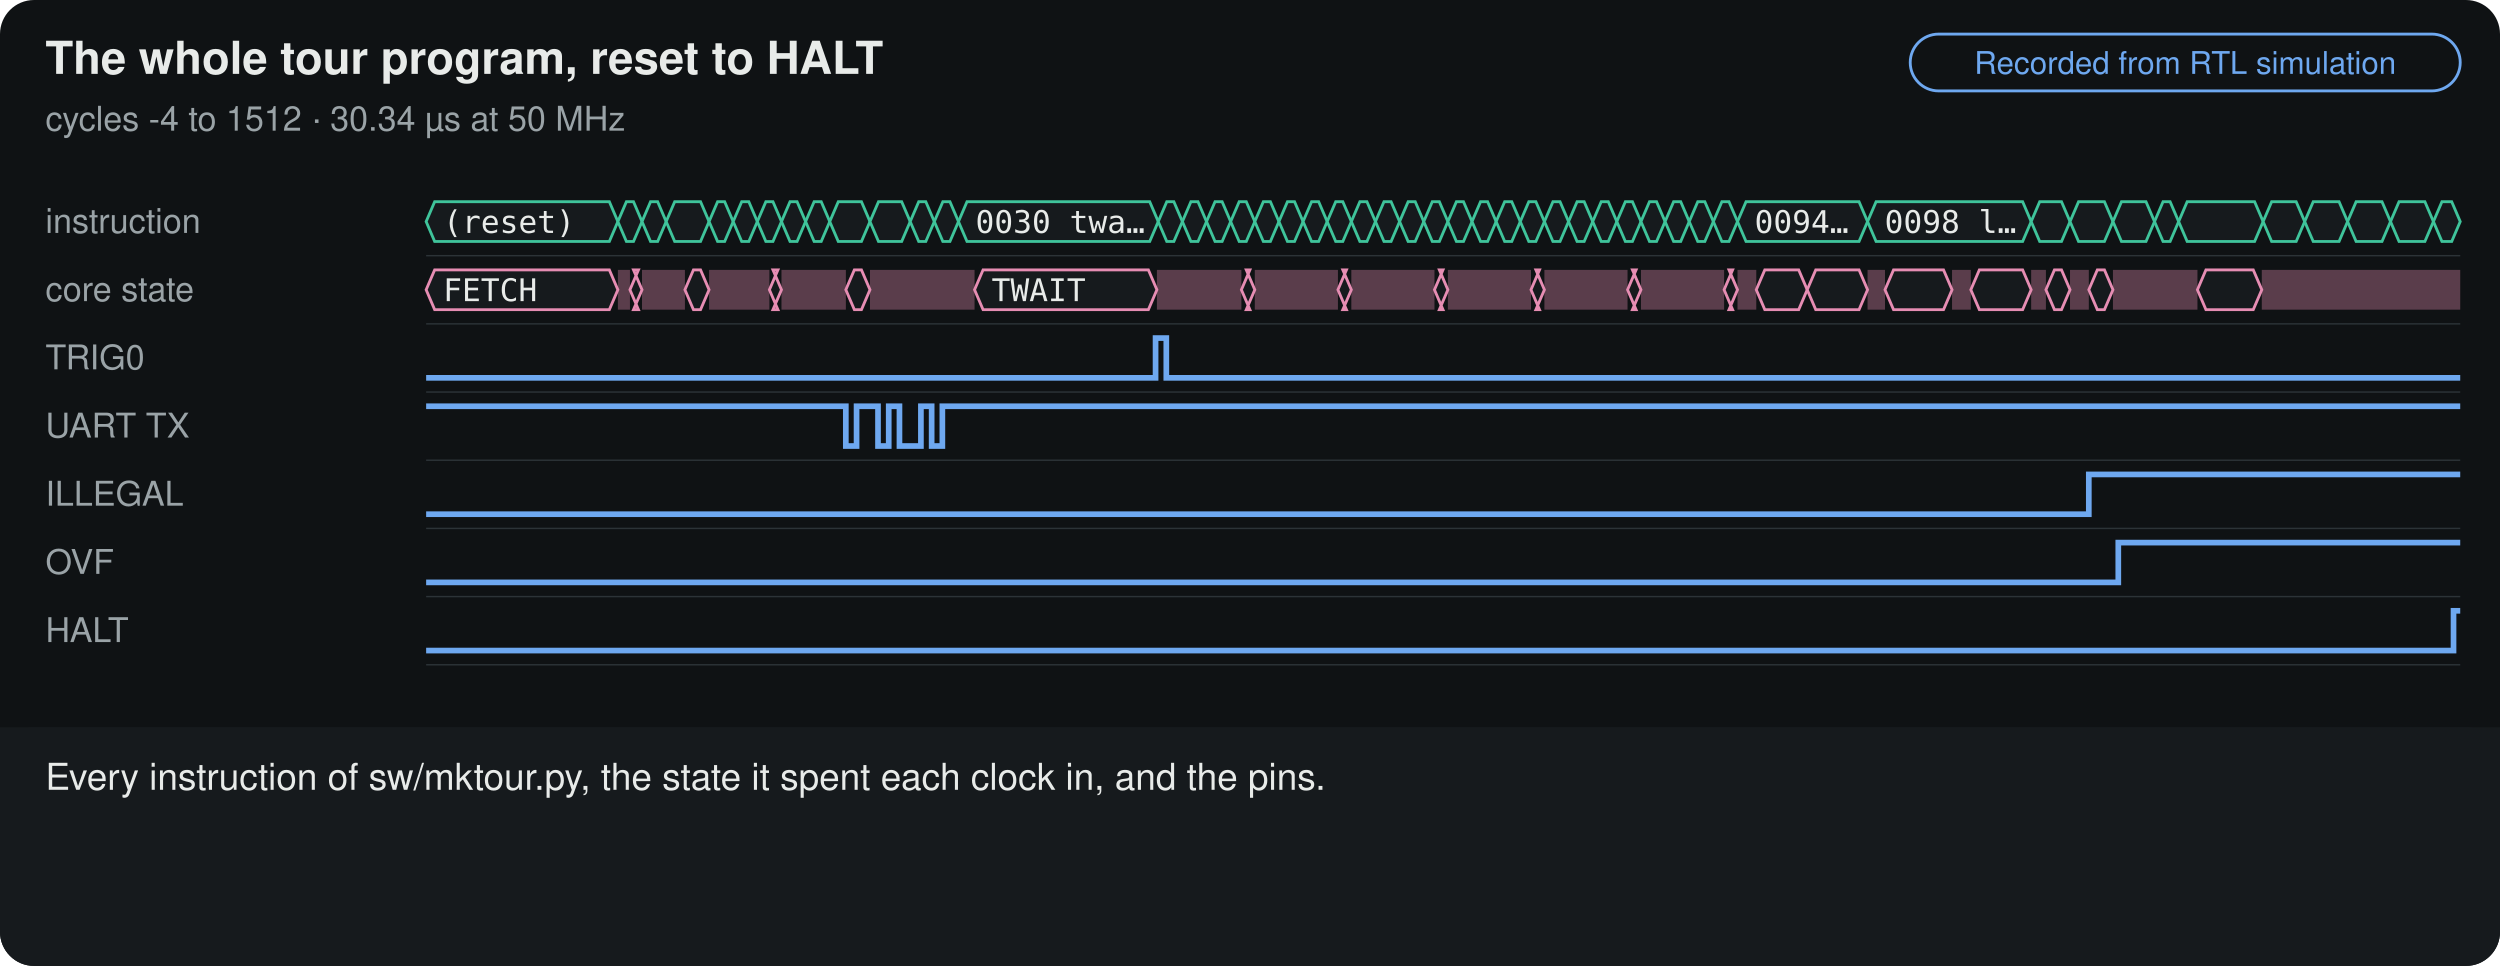
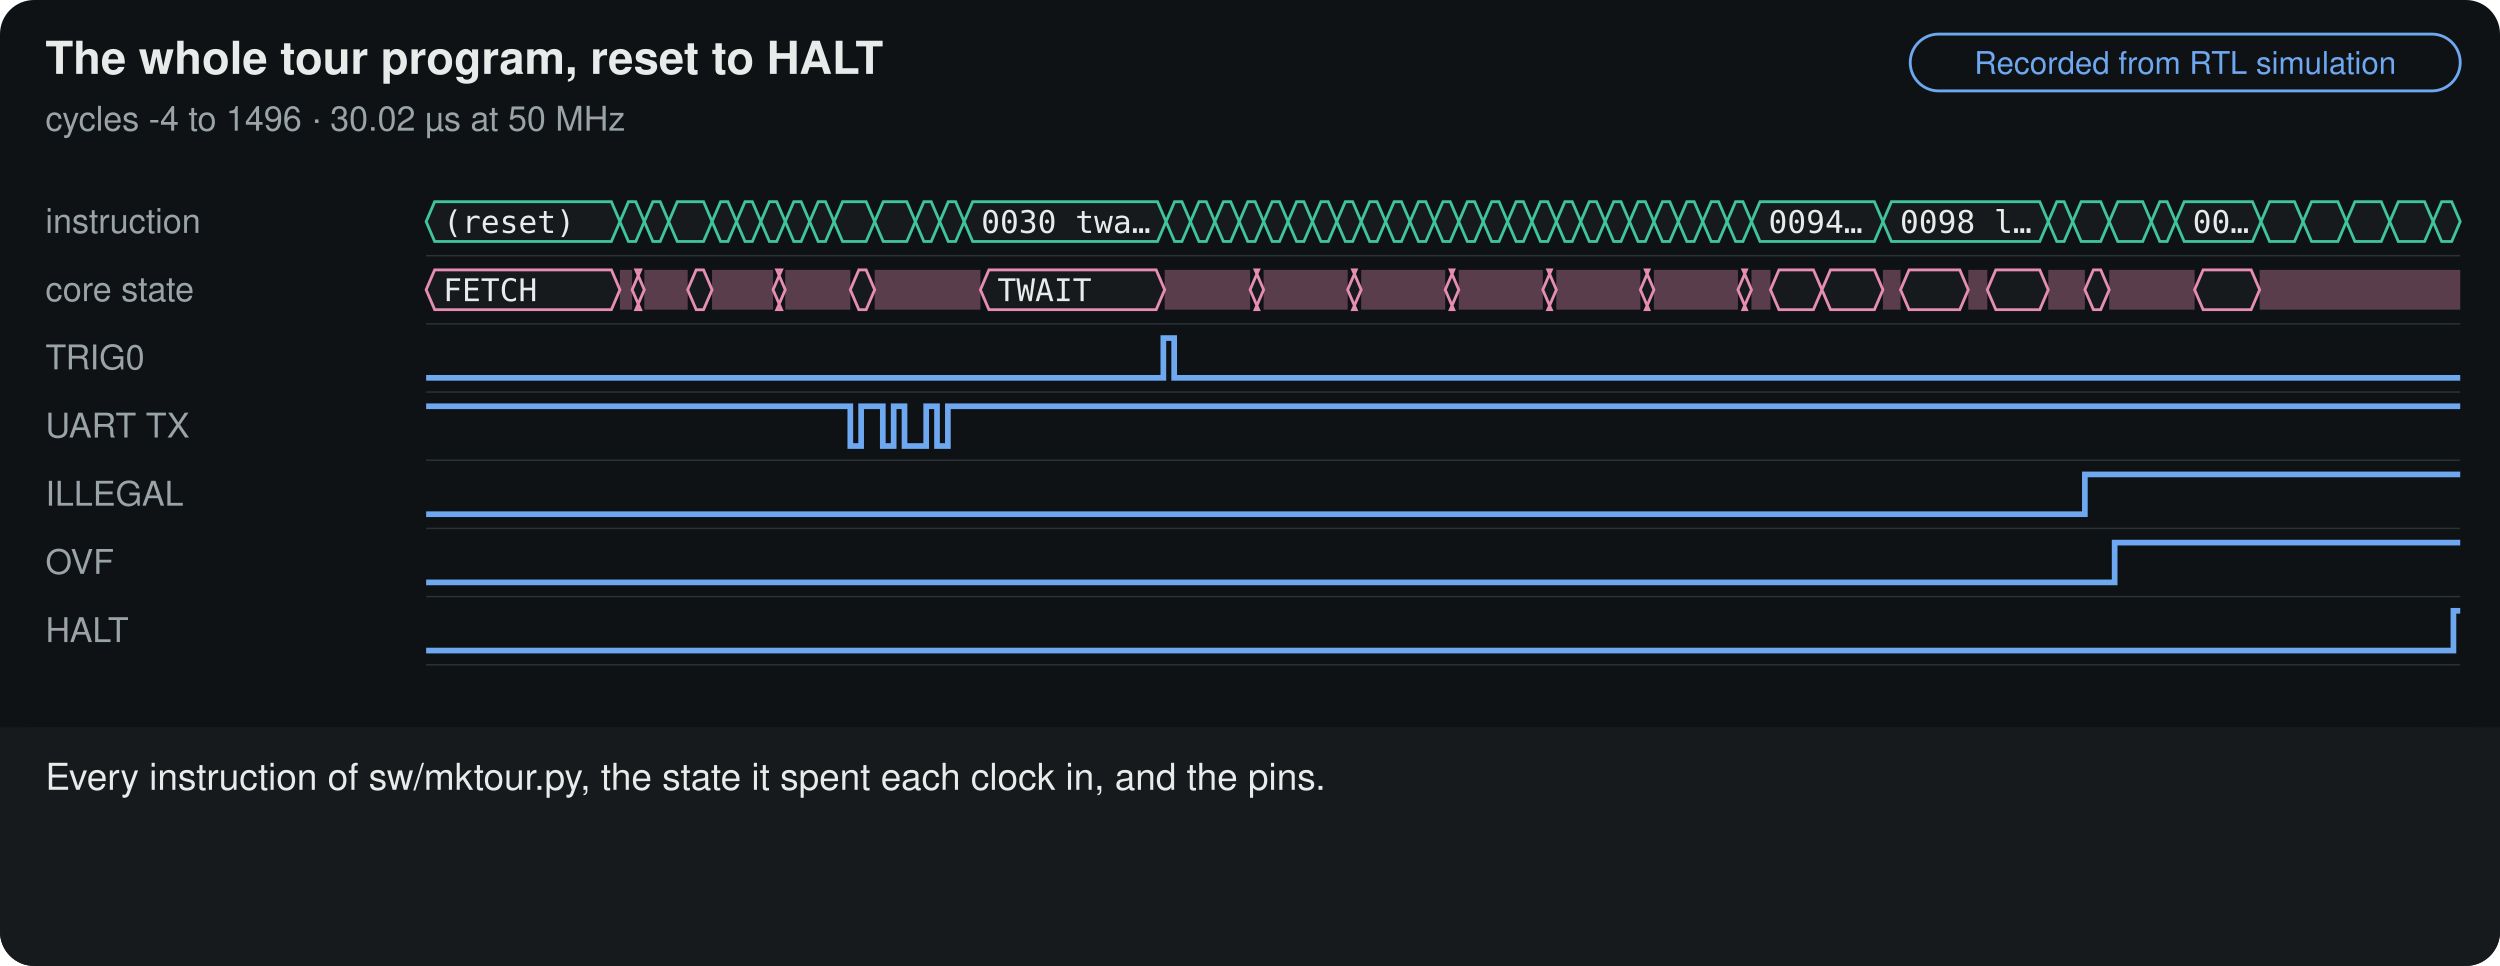
<svg xmlns="http://www.w3.org/2000/svg" viewBox="0 0 880 340" width="880" height="340" role="img" aria-labelledby="m-overview-t m-overview-d" font-family="system-ui,-apple-system,Segoe UI,Helvetica,Arial,sans-serif">
-   <style>@keyframes m-overview-sweep{0.00%{transform:translateX(0.0px);animation-timing-function:ease-in-out}3.20%{transform:translateX(70.5px)}15.07%{transform:translateX(70.5px);animation-timing-function:ease-in-out}18.26%{transform:translateX(260.2px)}30.14%{transform:translateX(260.2px);animation-timing-function:ease-in-out}33.33%{transform:translateX(588.7px)}45.21%{transform:translateX(588.7px);animation-timing-function:ease-in-out}48.40%{transform:translateX(599.1px)}60.27%{transform:translateX(599.1px);animation-timing-function:ease-in-out}63.47%{transform:translateX(716.0px)}75.34%{transform:translateX(716.0px);animation-timing-function:ease-in-out}81.74%{transform:translateX(716.0px)}99.6%{transform:translateX(716.0px)}100%{transform:translateX(0)}}@media (prefers-reduced-motion:no-preference){.m-overview-sum{visibility:hidden}.m-overview-cap,.m-overview-cur,.m-overview-curtain{visibility:visible}.m-overview-cap{opacity:0}.m-overview-curtain,.m-overview-cur{animation:m-overview-sweep 21.90s infinite}@keyframes m-overview-c0{0%,3.20%{opacity:0}3.88%,18.04%{opacity:1}18.26%,100%{opacity:0}}.m-overview-c0{animation:m-overview-c0 21.90s infinite}@keyframes m-overview-c1{0%,18.26%{opacity:0}18.95%,33.11%{opacity:1}33.33%,100%{opacity:0}}.m-overview-c1{animation:m-overview-c1 21.90s infinite}@keyframes m-overview-c2{0%,33.33%{opacity:0}34.02%,48.17%{opacity:1}48.40%,100%{opacity:0}}.m-overview-c2{animation:m-overview-c2 21.90s infinite}@keyframes m-overview-c3{0%,48.40%{opacity:0}49.09%,63.24%{opacity:1}63.47%,100%{opacity:0}}.m-overview-c3{animation:m-overview-c3 21.90s infinite}@keyframes m-overview-c4{0%,63.47%{opacity:0}64.16%,99.77%{opacity:1}100.00%,100%{opacity:0}}.m-overview-c4{animation:m-overview-c4 21.90s infinite}}</style>
+   <style>@keyframes m-overview-sweep{0.00%{transform:translateX(0.0px);animation-timing-function:ease-in-out}3.20%{transform:translateX(71.2px)}15.07%{transform:translateX(71.2px);animation-timing-function:ease-in-out}18.26%{transform:translateX(263.0px)}30.14%{transform:translateX(263.0px);animation-timing-function:ease-in-out}33.33%{transform:translateX(587.3px)}45.21%{transform:translateX(587.3px);animation-timing-function:ease-in-out}48.40%{transform:translateX(597.8px)}60.27%{transform:translateX(597.8px);animation-timing-function:ease-in-out}63.47%{transform:translateX(716.0px)}75.34%{transform:translateX(716.0px);animation-timing-function:ease-in-out}81.74%{transform:translateX(716.0px)}99.6%{transform:translateX(716.0px)}100%{transform:translateX(0)}}@media (prefers-reduced-motion:no-preference){.m-overview-sum{visibility:hidden}.m-overview-cap,.m-overview-cur,.m-overview-curtain{visibility:visible}.m-overview-cap{opacity:0}.m-overview-curtain,.m-overview-cur{animation:m-overview-sweep 21.90s infinite}@keyframes m-overview-c0{0%,3.20%{opacity:0}3.88%,18.04%{opacity:1}18.26%,100%{opacity:0}}.m-overview-c0{animation:m-overview-c0 21.90s infinite}@keyframes m-overview-c1{0%,18.26%{opacity:0}18.95%,33.11%{opacity:1}33.33%,100%{opacity:0}}.m-overview-c1{animation:m-overview-c1 21.90s infinite}@keyframes m-overview-c2{0%,33.33%{opacity:0}34.02%,48.17%{opacity:1}48.40%,100%{opacity:0}}.m-overview-c2{animation:m-overview-c2 21.90s infinite}@keyframes m-overview-c3{0%,48.40%{opacity:0}49.09%,63.24%{opacity:1}63.47%,100%{opacity:0}}.m-overview-c3{animation:m-overview-c3 21.90s infinite}@keyframes m-overview-c4{0%,63.47%{opacity:0}64.16%,99.77%{opacity:1}100.00%,100%{opacity:0}}.m-overview-c4{animation:m-overview-c4 21.90s infinite}}</style>
  <rect width="880" height="340" rx="12" fill="#0f1214" />
  <text x="16" y="26" fill="#e8ebe9" font-size="16" font-weight="700">The whole tour program, reset to HALT</text>
-   <text x="16" y="46" fill="#9aa3a7" font-size="12">cycles -4 to 1512 · 30.34 µs at 50 MHz</text>
+   <text x="16" y="46" fill="#9aa3a7" font-size="12">cycles -4 to 1496 · 30.02 µs at 50 MHz</text>
  <rect x="672.4" y="12" width="193.6" height="20" rx="10" fill="none" stroke="#6ea8f0" />
  <text x="769.2" y="26" text-anchor="middle" fill="#6ea8f0" font-size="11">Recorded from RTL simulation</text>
  <line x1="150" y1="90" x2="866" y2="90" stroke="#2c3337" stroke-width=".5" />
  <text x="16" y="82" fill="#9aa3a7" font-size="12">instruction</text>
-   <path d="M150 78.0L153 71H214.49L217.49 78.0L214.49 85H153Z" fill="#161a1d" stroke="#3fc49b" />
+   <path d="M150 78.0L153 71H215.21L218.21 78.0L215.21 85H153Z" fill="#161a1d" stroke="#3fc49b" />
  <text x="156" y="82" fill="#e8ebe9" font-size="11" font-family="ui-monospace,SFMono-Regular,Consolas,Menlo,monospace">(reset)</text>
-   <path d="M217.49 78.0L220.49 71H222.99L225.99 78.0L222.99 85H220.49Z" fill="#161a1d" stroke="#3fc49b" />
-   <path d="M225.99 78.0L228.99 71H231.49L234.49 78.0L231.49 85H228.99Z" fill="#161a1d" stroke="#3fc49b" />
-   <path d="M234.49 78.0L237.49 71H246.59L249.59 78.0L246.59 85H237.49Z" fill="#161a1d" stroke="#3fc49b" />
-   <path d="M249.59 78.0L252.59 71H255.08L258.08 78.0L255.08 85H252.59Z" fill="#161a1d" stroke="#3fc49b" />
-   <path d="M258.08 78.0L261.08 71H263.58L266.58 78.0L263.58 85H261.08Z" fill="#161a1d" stroke="#3fc49b" />
-   <path d="M266.58 78.0L269.58 71H272.08L275.08 78.0L272.08 85H269.58Z" fill="#161a1d" stroke="#3fc49b" />
-   <path d="M275.08 78.0L278.08 71H280.57L283.57 78.0L280.57 85H278.08Z" fill="#161a1d" stroke="#3fc49b" />
-   <path d="M283.57 78.0L286.57 71H289.07L292.07 78.0L289.07 85H286.57Z" fill="#161a1d" stroke="#3fc49b" />
-   <path d="M292.07 78.0L295.07 71H303.23L306.23 78.0L303.23 85H295.07Z" fill="#161a1d" stroke="#3fc49b" />
-   <path d="M306.23 78.0L309.23 71H317.39L320.39 78.0L317.39 85H309.23Z" fill="#161a1d" stroke="#3fc49b" />
-   <path d="M320.39 78.0L323.39 71H325.88L328.88 78.0L325.88 85H323.39Z" fill="#161a1d" stroke="#3fc49b" />
-   <path d="M328.88 78.0L331.88 71H334.38L337.38 78.0L334.38 85H331.88Z" fill="#161a1d" stroke="#3fc49b" />
-   <path d="M337.38 78.0L340.38 71H404.7L407.7 78.0L404.7 85H340.38Z" fill="#161a1d" stroke="#3fc49b" />
-   <text x="343.38" y="82" fill="#e8ebe9" font-size="11" font-family="ui-monospace,SFMono-Regular,Consolas,Menlo,monospace">0030 twa…</text>
-   <path d="M407.7 78.0L410.7 71H413.2L416.2 78.0L413.2 85H410.7Z" fill="#161a1d" stroke="#3fc49b" />
-   <path d="M416.2 78.0L419.2 71H421.69L424.69 78.0L421.69 85H419.2Z" fill="#161a1d" stroke="#3fc49b" />
-   <path d="M424.69 78.0L427.69 71H430.19L433.19 78.0L430.19 85H427.69Z" fill="#161a1d" stroke="#3fc49b" />
-   <path d="M433.19 78.0L436.19 71H438.69L441.69 78.0L438.69 85H436.19Z" fill="#161a1d" stroke="#3fc49b" />
-   <path d="M441.69 78.0L444.69 71H447.18L450.18 78.0L447.18 85H444.69Z" fill="#161a1d" stroke="#3fc49b" />
-   <path d="M450.18 78.0L453.18 71H455.68L458.68 78.0L455.68 85H453.18Z" fill="#161a1d" stroke="#3fc49b" />
-   <path d="M458.68 78.0L461.68 71H464.17L467.17 78.0L464.17 85H461.68Z" fill="#161a1d" stroke="#3fc49b" />
-   <path d="M467.17 78.0L470.17 71H472.67L475.67 78.0L472.67 85H470.17Z" fill="#161a1d" stroke="#3fc49b" />
-   <path d="M475.67 78.0L478.67 71H481.16L484.16 78.0L481.16 85H478.67Z" fill="#161a1d" stroke="#3fc49b" />
-   <path d="M484.16 78.0L487.16 71H489.66L492.66 78.0L489.66 85H487.16Z" fill="#161a1d" stroke="#3fc49b" />
-   <path d="M492.66 78.0L495.66 71H498.16L501.16 78.0L498.16 85H495.66Z" fill="#161a1d" stroke="#3fc49b" />
-   <path d="M501.16 78.0L504.16 71H506.65L509.65 78.0L506.65 85H504.16Z" fill="#161a1d" stroke="#3fc49b" />
-   <path d="M509.65 78.0L512.65 71H515.15L518.15 78.0L515.15 85H512.65Z" fill="#161a1d" stroke="#3fc49b" />
-   <path d="M518.15 78.0L521.15 71H523.64L526.64 78.0L523.64 85H521.15Z" fill="#161a1d" stroke="#3fc49b" />
-   <path d="M526.64 78.0L529.64 71H532.14L535.14 78.0L532.14 85H529.64Z" fill="#161a1d" stroke="#3fc49b" />
-   <path d="M535.14 78.0L538.14 71H540.63L543.63 78.0L540.63 85H538.14Z" fill="#161a1d" stroke="#3fc49b" />
-   <path d="M543.63 78.0L546.63 71H549.13L552.13 78.0L549.13 85H546.63Z" fill="#161a1d" stroke="#3fc49b" />
-   <path d="M552.13 78.0L555.13 71H557.63L560.63 78.0L557.63 85H555.13Z" fill="#161a1d" stroke="#3fc49b" />
-   <path d="M560.63 78.0L563.63 71H566.12L569.12 78.0L566.12 85H563.63Z" fill="#161a1d" stroke="#3fc49b" />
-   <path d="M569.12 78.0L572.12 71H574.62L577.62 78.0L574.62 85H572.12Z" fill="#161a1d" stroke="#3fc49b" />
-   <path d="M577.62 78.0L580.62 71H583.11L586.11 78.0L583.11 85H580.62Z" fill="#161a1d" stroke="#3fc49b" />
-   <path d="M586.11 78.0L589.11 71H591.61L594.61 78.0L591.61 85H589.11Z" fill="#161a1d" stroke="#3fc49b" />
-   <path d="M594.61 78.0L597.61 71H600.1L603.1 78.0L600.1 85H597.61Z" fill="#161a1d" stroke="#3fc49b" />
-   <path d="M603.1 78.0L606.1 71H608.6L611.6 78.0L608.6 85H606.1Z" fill="#161a1d" stroke="#3fc49b" />
-   <path d="M611.6 78.0L614.6 71H654.38L657.38 78.0L654.38 85H614.6Z" fill="#161a1d" stroke="#3fc49b" />
-   <text x="617.6" y="82" fill="#e8ebe9" font-size="11" font-family="ui-monospace,SFMono-Regular,Consolas,Menlo,monospace">0094…</text>
-   <path d="M657.38 78.0L660.38 71H711.97L714.97 78.0L711.97 85H660.38Z" fill="#161a1d" stroke="#3fc49b" />
-   <text x="663.38" y="82" fill="#e8ebe9" font-size="11" font-family="ui-monospace,SFMono-Regular,Consolas,Menlo,monospace">0098 l…</text>
-   <path d="M714.97 78.0L717.97 71H725.65L728.65 78.0L725.65 85H717.97Z" fill="#161a1d" stroke="#3fc49b" />
-   <path d="M728.65 78.0L731.65 71H740.76L743.76 78.0L740.76 85H731.65Z" fill="#161a1d" stroke="#3fc49b" />
-   <path d="M743.76 78.0L746.76 71H755.39L758.39 78.0L755.39 85H746.76Z" fill="#161a1d" stroke="#3fc49b" />
-   <path d="M758.39 78.0L761.39 71H763.88L766.88 78.0L763.88 85H761.39Z" fill="#161a1d" stroke="#3fc49b" />
-   <path d="M766.88 78.0L769.88 71H793.62L796.62 78.0L793.62 85H769.88Z" fill="#161a1d" stroke="#3fc49b" />
-   <path d="M796.62 78.0L799.62 71H808.25L811.25 78.0L808.25 85H799.62Z" fill="#161a1d" stroke="#3fc49b" />
-   <path d="M811.25 78.0L814.25 71H823.35L826.35 78.0L823.35 85H814.25Z" fill="#161a1d" stroke="#3fc49b" />
-   <path d="M826.35 78.0L829.35 71H838.46L841.46 78.0L838.46 85H829.35Z" fill="#161a1d" stroke="#3fc49b" />
-   <path d="M841.46 78.0L844.46 71H853.56L856.56 78.0L853.56 85H844.46Z" fill="#161a1d" stroke="#3fc49b" />
-   <path d="M856.56 78.0L859.56 71H863L866 78.0L863 85H859.56Z" fill="#161a1d" stroke="#3fc49b" />
+   <path d="M218.21 78.0L221.21 71H223.8L226.8 78.0L223.8 85H221.21Z" fill="#161a1d" stroke="#3fc49b" />
+   <path d="M226.8 78.0L229.8 71H232.39L235.39 78.0L232.39 85H229.8Z" fill="#161a1d" stroke="#3fc49b" />
+   <path d="M235.39 78.0L238.39 71H247.65L250.65 78.0L247.65 85H238.39Z" fill="#161a1d" stroke="#3fc49b" />
+   <path d="M250.65 78.0L253.65 71H256.24L259.24 78.0L256.24 85H253.65Z" fill="#161a1d" stroke="#3fc49b" />
+   <path d="M259.24 78.0L262.24 71H264.82L267.82 78.0L264.82 85H262.24Z" fill="#161a1d" stroke="#3fc49b" />
+   <path d="M267.82 78.0L270.82 71H273.41L276.41 78.0L273.41 85H270.82Z" fill="#161a1d" stroke="#3fc49b" />
+   <path d="M276.41 78.0L279.41 71H282L285 78.0L282 85H279.41Z" fill="#161a1d" stroke="#3fc49b" />
+   <path d="M285 78.0L288 71H290.58L293.58 78.0L290.58 85H288Z" fill="#161a1d" stroke="#3fc49b" />
+   <path d="M293.58 78.0L296.58 71H304.89L307.89 78.0L304.89 85H296.58Z" fill="#161a1d" stroke="#3fc49b" />
+   <path d="M307.89 78.0L310.89 71H319.2L322.2 78.0L319.2 85H310.89Z" fill="#161a1d" stroke="#3fc49b" />
+   <path d="M322.2 78.0L325.2 71H327.79L330.79 78.0L327.79 85H325.2Z" fill="#161a1d" stroke="#3fc49b" />
+   <path d="M330.79 78.0L333.79 71H336.38L339.38 78.0L336.38 85H333.79Z" fill="#161a1d" stroke="#3fc49b" />
+   <path d="M339.38 78.0L342.38 71H407.45L410.45 78.0L407.45 85H342.38Z" fill="#161a1d" stroke="#3fc49b" />
+   <text x="345.38" y="82" fill="#e8ebe9" font-size="11" font-family="ui-monospace,SFMono-Regular,Consolas,Menlo,monospace">0030 twa…</text>
+   <path d="M410.45 78.0L413.45 71H416.04L419.04 78.0L416.04 85H413.45Z" fill="#161a1d" stroke="#3fc49b" />
+   <path d="M419.04 78.0L422.04 71H424.62L427.62 78.0L424.62 85H422.04Z" fill="#161a1d" stroke="#3fc49b" />
+   <path d="M427.62 78.0L430.62 71H433.21L436.21 78.0L433.21 85H430.62Z" fill="#161a1d" stroke="#3fc49b" />
+   <path d="M436.21 78.0L439.21 71H441.8L444.8 78.0L441.8 85H439.21Z" fill="#161a1d" stroke="#3fc49b" />
+   <path d="M444.8 78.0L447.8 71H450.38L453.38 78.0L450.38 85H447.8Z" fill="#161a1d" stroke="#3fc49b" />
+   <path d="M453.38 78.0L456.38 71H458.97L461.97 78.0L458.97 85H456.38Z" fill="#161a1d" stroke="#3fc49b" />
+   <path d="M461.97 78.0L464.97 71H467.55L470.55 78.0L467.55 85H464.97Z" fill="#161a1d" stroke="#3fc49b" />
+   <path d="M470.55 78.0L473.55 71H476.14L479.14 78.0L476.14 85H473.55Z" fill="#161a1d" stroke="#3fc49b" />
+   <path d="M479.14 78.0L482.14 71H484.73L487.73 78.0L484.73 85H482.14Z" fill="#161a1d" stroke="#3fc49b" />
+   <path d="M487.73 78.0L490.73 71H493.31L496.31 78.0L493.31 85H490.73Z" fill="#161a1d" stroke="#3fc49b" />
+   <path d="M496.31 78.0L499.31 71H501.9L504.9 78.0L501.9 85H499.31Z" fill="#161a1d" stroke="#3fc49b" />
+   <path d="M504.9 78.0L507.9 71H510.49L513.49 78.0L510.49 85H507.9Z" fill="#161a1d" stroke="#3fc49b" />
+   <path d="M513.49 78.0L516.49 71H519.07L522.07 78.0L519.07 85H516.49Z" fill="#161a1d" stroke="#3fc49b" />
+   <path d="M522.07 78.0L525.07 71H527.66L530.66 78.0L527.66 85H525.07Z" fill="#161a1d" stroke="#3fc49b" />
+   <path d="M530.66 78.0L533.66 71H536.24L539.24 78.0L536.24 85H533.66Z" fill="#161a1d" stroke="#3fc49b" />
+   <path d="M539.24 78.0L542.24 71H544.83L547.83 78.0L544.83 85H542.24Z" fill="#161a1d" stroke="#3fc49b" />
+   <path d="M547.83 78.0L550.83 71H553.42L556.42 78.0L553.42 85H550.83Z" fill="#161a1d" stroke="#3fc49b" />
+   <path d="M556.42 78.0L559.42 71H562L565 78.0L562 85H559.42Z" fill="#161a1d" stroke="#3fc49b" />
+   <path d="M565 78.0L568 71H570.59L573.59 78.0L570.59 85H568Z" fill="#161a1d" stroke="#3fc49b" />
+   <path d="M573.59 78.0L576.59 71H579.18L582.18 78.0L579.18 85H576.59Z" fill="#161a1d" stroke="#3fc49b" />
+   <path d="M582.18 78.0L585.18 71H587.76L590.76 78.0L587.76 85H585.18Z" fill="#161a1d" stroke="#3fc49b" />
+   <path d="M590.76 78.0L593.76 71H596.35L599.35 78.0L596.35 85H593.76Z" fill="#161a1d" stroke="#3fc49b" />
+   <path d="M599.35 78.0L602.35 71H604.93L607.93 78.0L604.93 85H602.35Z" fill="#161a1d" stroke="#3fc49b" />
+   <path d="M607.93 78.0L610.93 71H613.52L616.52 78.0L613.52 85H610.93Z" fill="#161a1d" stroke="#3fc49b" />
+   <path d="M616.52 78.0L619.52 71H659.79L662.79 78.0L659.79 85H619.52Z" fill="#161a1d" stroke="#3fc49b" />
+   <text x="622.52" y="82" fill="#e8ebe9" font-size="11" font-family="ui-monospace,SFMono-Regular,Consolas,Menlo,monospace">0094…</text>
+   <path d="M662.79 78.0L665.79 71H717.99L720.99 78.0L717.99 85H665.79Z" fill="#161a1d" stroke="#3fc49b" />
+   <text x="668.79" y="82" fill="#e8ebe9" font-size="11" font-family="ui-monospace,SFMono-Regular,Consolas,Menlo,monospace">0098 l…</text>
+   <path d="M720.99 78.0L723.99 71H726.57L729.57 78.0L726.57 85H723.99Z" fill="#161a1d" stroke="#3fc49b" />
+   <path d="M729.57 78.0L732.57 71H739.45L742.45 78.0L739.45 85H732.57Z" fill="#161a1d" stroke="#3fc49b" />
+   <path d="M742.45 78.0L745.45 71H754.24L757.24 78.0L754.24 85H745.45Z" fill="#161a1d" stroke="#3fc49b" />
+   <path d="M757.24 78.0L760.24 71H762.83L765.83 78.0L762.83 85H760.24Z" fill="#161a1d" stroke="#3fc49b" />
+   <path d="M765.83 78.0L768.83 71H792.88L795.88 78.0L792.88 85H768.83Z" fill="#161a1d" stroke="#3fc49b" />
+   <text x="771.83" y="82" fill="#e8ebe9" font-size="11" font-family="ui-monospace,SFMono-Regular,Consolas,Menlo,monospace">00…</text>
+   <path d="M795.88 78.0L798.88 71H807.67L810.67 78.0L807.67 85H798.88Z" fill="#161a1d" stroke="#3fc49b" />
+   <path d="M810.67 78.0L813.67 71H822.93L825.93 78.0L822.93 85H813.67Z" fill="#161a1d" stroke="#3fc49b" />
+   <path d="M825.93 78.0L828.93 71H838.2L841.2 78.0L838.2 85H828.93Z" fill="#161a1d" stroke="#3fc49b" />
+   <path d="M841.2 78.0L844.2 71H853.46L856.46 78.0L853.46 85H844.2Z" fill="#161a1d" stroke="#3fc49b" />
+   <path d="M856.46 78.0L859.46 71H863L866 78.0L863 85H859.46Z" fill="#161a1d" stroke="#3fc49b" />
  <line x1="150" y1="114" x2="866" y2="114" stroke="#2c3337" stroke-width=".5" />
  <text x="16" y="106" fill="#9aa3a7" font-size="12">core state</text>
-   <path d="M150 102.0L153 95H214.49L217.49 102.0L214.49 109H153Z" fill="#161a1d" stroke="#e68db3" />
+   <path d="M150 102.0L153 95H215.21L218.21 102.0L215.21 109H153Z" fill="#161a1d" stroke="#e68db3" />
  <text x="156" y="106" fill="#e8ebe9" font-size="11" font-family="ui-monospace,SFMono-Regular,Consolas,Menlo,monospace">FETCH</text>
-   <rect x="217.49" y="95" width="4.25" height="14" fill="#e68db3" opacity=".35" />
-   <path d="M221.74 102.0L224.74 95H222.99L225.99 102.0L222.99 109H224.74Z" fill="#161a1d" stroke="#e68db3" />
-   <rect x="225.99" y="95" width="15.1" height="14" fill="#e68db3" opacity=".35" />
-   <path d="M241.09 102.0L244.09 95H246.59L249.59 102.0L246.59 109H244.09Z" fill="#161a1d" stroke="#e68db3" />
-   <rect x="249.59" y="95" width="21.24" height="14" fill="#e68db3" opacity=".35" />
-   <path d="M270.83 102.0L273.83 95H272.08L275.08 102.0L272.08 109H273.83Z" fill="#161a1d" stroke="#e68db3" />
-   <rect x="275.08" y="95" width="22.66" height="14" fill="#e68db3" opacity=".35" />
-   <path d="M297.73 102.0L300.73 95H303.23L306.23 102.0L303.23 109H300.73Z" fill="#161a1d" stroke="#e68db3" />
-   <rect x="306.23" y="95" width="36.81" height="14" fill="#e68db3" opacity=".35" />
-   <path d="M343.04 102.0L346.04 95H404.23L407.23 102.0L404.23 109H346.04Z" fill="#161a1d" stroke="#e68db3" />
-   <text x="349.04" y="106" fill="#e8ebe9" font-size="11" font-family="ui-monospace,SFMono-Regular,Consolas,Menlo,monospace">TWAIT</text>
-   <rect x="407.23" y="95" width="29.74" height="14" fill="#e68db3" opacity=".35" />
-   <path d="M436.97 102.0L439.97 95H438.69L441.69 102.0L438.69 109H439.97Z" fill="#161a1d" stroke="#e68db3" />
-   <rect x="441.69" y="95" width="29.26" height="14" fill="#e68db3" opacity=".35" />
-   <path d="M470.95 102.0L473.95 95H472.67L475.67 102.0L472.67 109H473.95Z" fill="#161a1d" stroke="#e68db3" />
-   <rect x="475.67" y="95" width="29.26" height="14" fill="#e68db3" opacity=".35" />
-   <path d="M504.93 102.0L507.93 95H506.65L509.65 102.0L506.65 109H507.93Z" fill="#161a1d" stroke="#e68db3" />
-   <rect x="509.65" y="95" width="29.26" height="14" fill="#e68db3" opacity=".35" />
-   <path d="M538.91 102.0L541.91 95H540.63L543.63 102.0L540.63 109H541.91Z" fill="#161a1d" stroke="#e68db3" />
-   <rect x="543.63" y="95" width="29.26" height="14" fill="#e68db3" opacity=".35" />
-   <path d="M572.9 102.0L575.9 95H574.62L577.62 102.0L574.62 109H575.9Z" fill="#161a1d" stroke="#e68db3" />
-   <rect x="577.62" y="95" width="29.26" height="14" fill="#e68db3" opacity=".35" />
-   <path d="M606.88 102.0L609.88 95H608.6L611.6 102.0L608.6 109H609.88Z" fill="#161a1d" stroke="#e68db3" />
-   <rect x="611.6" y="95" width="6.61" height="14" fill="#e68db3" opacity=".35" />
-   <path d="M618.21 102.0L621.21 95H633.14L636.14 102.0L633.14 109H621.21Z" fill="#161a1d" stroke="#e68db3" />
-   <path d="M636.14 102.0L639.14 95H654.38L657.38 102.0L654.38 109H639.14Z" fill="#161a1d" stroke="#e68db3" />
-   <rect x="657.38" y="95" width="6.14" height="14" fill="#e68db3" opacity=".35" />
-   <path d="M663.52 102.0L666.52 95H684.12L687.12 102.0L684.12 109H666.52Z" fill="#161a1d" stroke="#e68db3" />
-   <rect x="687.12" y="95" width="6.61" height="14" fill="#e68db3" opacity=".35" />
-   <path d="M693.73 102.0L696.73 95H711.97L714.97 102.0L711.97 109H696.73Z" fill="#161a1d" stroke="#e68db3" />
-   <rect x="714.97" y="95" width="5.19" height="14" fill="#e68db3" opacity=".35" />
-   <path d="M720.16 102.0L723.16 95H725.65L728.65 102.0L725.65 109H723.16Z" fill="#161a1d" stroke="#e68db3" />
-   <rect x="728.65" y="95" width="6.61" height="14" fill="#e68db3" opacity=".35" />
-   <path d="M735.26 102.0L738.26 95H740.76L743.76 102.0L740.76 109H738.26Z" fill="#161a1d" stroke="#e68db3" />
-   <rect x="743.76" y="95" width="29.74" height="14" fill="#e68db3" opacity=".35" />
-   <path d="M773.49 102.0L776.49 95H793.15L796.15 102.0L793.15 109H776.49Z" fill="#161a1d" stroke="#e68db3" />
-   <rect x="796.15" y="95" width="69.85" height="14" fill="#e68db3" opacity=".35" />
+   <rect x="218.21" y="95" width="4.29" height="14" fill="#e68db3" opacity=".35" />
+   <path d="M222.51 102.0L225.51 95H223.8L226.8 102.0L223.8 109H225.51Z" fill="#161a1d" stroke="#e68db3" />
+   <rect x="226.8" y="95" width="15.26" height="14" fill="#e68db3" opacity=".35" />
+   <path d="M242.06 102.0L245.06 95H247.65L250.65 102.0L247.65 109H245.06Z" fill="#161a1d" stroke="#e68db3" />
+   <rect x="250.65" y="95" width="21.47" height="14" fill="#e68db3" opacity=".35" />
+   <path d="M272.12 102.0L275.12 95H273.41L276.41 102.0L273.41 109H275.12Z" fill="#161a1d" stroke="#e68db3" />
+   <rect x="276.41" y="95" width="22.9" height="14" fill="#e68db3" opacity=".35" />
+   <path d="M299.31 102.0L302.31 95H304.89L307.89 102.0L304.89 109H302.31Z" fill="#161a1d" stroke="#e68db3" />
+   <rect x="307.89" y="95" width="37.21" height="14" fill="#e68db3" opacity=".35" />
+   <path d="M345.1 102.0L348.1 95H406.97L409.97 102.0L406.97 109H348.1Z" fill="#161a1d" stroke="#e68db3" />
+   <text x="351.1" y="106" fill="#e8ebe9" font-size="11" font-family="ui-monospace,SFMono-Regular,Consolas,Menlo,monospace">TWAIT</text>
+   <rect x="409.97" y="95" width="30.05" height="14" fill="#e68db3" opacity=".35" />
+   <path d="M440.03 102.0L443.03 95H441.8L444.8 102.0L441.8 109H443.03Z" fill="#161a1d" stroke="#e68db3" />
+   <rect x="444.8" y="95" width="29.57" height="14" fill="#e68db3" opacity=".35" />
+   <path d="M474.37 102.0L477.37 95H476.14L479.14 102.0L476.14 109H477.37Z" fill="#161a1d" stroke="#e68db3" />
+   <rect x="479.14" y="95" width="29.57" height="14" fill="#e68db3" opacity=".35" />
+   <path d="M508.72 102.0L511.72 95H510.49L513.49 102.0L510.49 109H511.72Z" fill="#161a1d" stroke="#e68db3" />
+   <rect x="513.49" y="95" width="29.57" height="14" fill="#e68db3" opacity=".35" />
+   <path d="M543.06 102.0L546.06 95H544.83L547.83 102.0L544.83 109H546.06Z" fill="#161a1d" stroke="#e68db3" />
+   <rect x="547.83" y="95" width="29.57" height="14" fill="#e68db3" opacity=".35" />
+   <path d="M577.41 102.0L580.41 95H579.18L582.18 102.0L579.18 109H580.41Z" fill="#161a1d" stroke="#e68db3" />
+   <rect x="582.18" y="95" width="29.57" height="14" fill="#e68db3" opacity=".35" />
+   <path d="M611.75 102.0L614.75 95H613.52L616.52 102.0L613.52 109H614.75Z" fill="#161a1d" stroke="#e68db3" />
+   <rect x="616.52" y="95" width="6.68" height="14" fill="#e68db3" opacity=".35" />
+   <path d="M623.2 102.0L626.2 95H638.33L641.33 102.0L638.33 109H626.2Z" fill="#161a1d" stroke="#e68db3" />
+   <path d="M641.33 102.0L644.33 95H659.79L662.79 102.0L659.79 109H644.33Z" fill="#161a1d" stroke="#e68db3" />
+   <rect x="662.79" y="95" width="6.2" height="14" fill="#e68db3" opacity=".35" />
+   <path d="M668.99 102.0L671.99 95H689.84L692.84 102.0L689.84 109H671.99Z" fill="#161a1d" stroke="#e68db3" />
+   <rect x="692.84" y="95" width="6.68" height="14" fill="#e68db3" opacity=".35" />
+   <path d="M699.52 102.0L702.52 95H717.99L720.99 102.0L717.99 109H702.52Z" fill="#161a1d" stroke="#e68db3" />
+   <rect x="720.99" y="95" width="12.88" height="14" fill="#e68db3" opacity=".35" />
+   <path d="M733.87 102.0L736.87 95H739.45L742.45 102.0L739.45 109H736.87Z" fill="#161a1d" stroke="#e68db3" />
+   <rect x="742.45" y="95" width="30.05" height="14" fill="#e68db3" opacity=".35" />
+   <path d="M772.5 102.0L775.5 95H792.4L795.4 102.0L792.4 109H775.5Z" fill="#161a1d" stroke="#e68db3" />
+   <rect x="795.4" y="95" width="70.6" height="14" fill="#e68db3" opacity=".35" />
  <line x1="150" y1="138" x2="866" y2="138" stroke="#2c3337" stroke-width=".5" />
  <text x="16" y="130" fill="#9aa3a7" font-size="12">TRIG0</text>
-   <path d="M150 133H406.76L406.76 119H410.54L410.54 133H866" fill="none" stroke="#6ea8f0" stroke-width="2" />
+   <path d="M150 133H409.5L409.5 119H413.31L413.31 133H866" fill="none" stroke="#6ea8f0" stroke-width="2" />
  <line x1="150" y1="162" x2="866" y2="162" stroke="#2c3337" stroke-width=".5" />
  <text x="16" y="154" fill="#9aa3a7" font-size="12">UART TX</text>
-   <path d="M150 143H297.73L297.73 157H301.51L301.51 143H309.06L309.06 157H312.83L312.83 143H316.61L316.61 157H324.16L324.16 143H327.94L327.94 157H331.71L331.71 143H866" fill="none" stroke="#6ea8f0" stroke-width="2" />
+   <path d="M150 143H299.31L299.31 157H303.12L303.12 143H310.75L310.75 157H314.57L314.57 143H318.39L318.39 157H326.02L326.02 143H329.83L329.83 157H333.65L333.65 143H866" fill="none" stroke="#6ea8f0" stroke-width="2" />
  <line x1="150" y1="186" x2="866" y2="186" stroke="#2c3337" stroke-width=".5" />
  <text x="16" y="178" fill="#9aa3a7" font-size="12">ILLEGAL</text>
-   <path d="M150 181H735.26L735.26 167H866" fill="none" stroke="#6ea8f0" stroke-width="2" />
+   <path d="M150 181H733.87L733.87 167H866" fill="none" stroke="#6ea8f0" stroke-width="2" />
  <line x1="150" y1="210" x2="866" y2="210" stroke="#2c3337" stroke-width=".5" />
  <text x="16" y="202" fill="#9aa3a7" font-size="12">OVF</text>
-   <path d="M150 205H745.64L745.64 191H866" fill="none" stroke="#6ea8f0" stroke-width="2" />
+   <path d="M150 205H744.36L744.36 191H866" fill="none" stroke="#6ea8f0" stroke-width="2" />
  <line x1="150" y1="234" x2="866" y2="234" stroke="#2c3337" stroke-width=".5" />
  <text x="16" y="226" fill="#9aa3a7" font-size="12">HALT</text>
-   <path d="M150 229H863.64L863.64 215H866" fill="none" stroke="#6ea8f0" stroke-width="2" />
+   <path d="M150 229H863.61L863.61 215H866" fill="none" stroke="#6ea8f0" stroke-width="2" />
  <rect class="m-overview-curtain" visibility="hidden" x="150" y="60" width="732" height="190" fill="#0f1214" />
  <line class="m-overview-cur" visibility="hidden" x1="150" y1="60" x2="150" y2="234" stroke="#ff7d47" stroke-width="2" />
  <rect x="0" y="256" width="880" height="84" rx="12" fill="#161a1d" />
  <rect x="0" y="256" width="880" height="12" fill="#161a1d" />
  <text class="m-overview-sum" x="16" y="278" fill="#e8ebe9" font-size="13">
    <tspan x="16" dy="0">Every instruction of sw/mktour.py, the state it spent each clock in, and the pins.</tspan>
  </text>
  <text class="m-overview-cap m-overview-c0" visibility="hidden" x="16" y="278" fill="#e8ebe9" font-size="13">
    <tspan x="16" dy="0">Program starts from flash address 0.</tspan>
  </text>
  <text class="m-overview-cap m-overview-c1" visibility="hidden" x="16" y="278" fill="#e8ebe9" font-size="13">
    <tspan x="16" dy="0">TRIG0 on the deadline tick.</tspan>
  </text>
  <text class="m-overview-cap m-overview-c2" visibility="hidden" x="16" y="278" fill="#e8ebe9" font-size="13">
    <tspan x="16" dy="0">Illegal word: ILLEGAL latched, skipped.</tspan>
  </text>
  <text class="m-overview-cap m-overview-c3" visibility="hidden" x="16" y="278" fill="#e8ebe9" font-size="13">
    <tspan x="16" dy="0">Third event lost: OVF.</tspan>
  </text>
  <text class="m-overview-cap m-overview-c4" visibility="hidden" x="16" y="278" fill="#e8ebe9" font-size="13">
    <tspan x="16" dy="0">ecall: HALT.</tspan>
  </text>
</svg>
